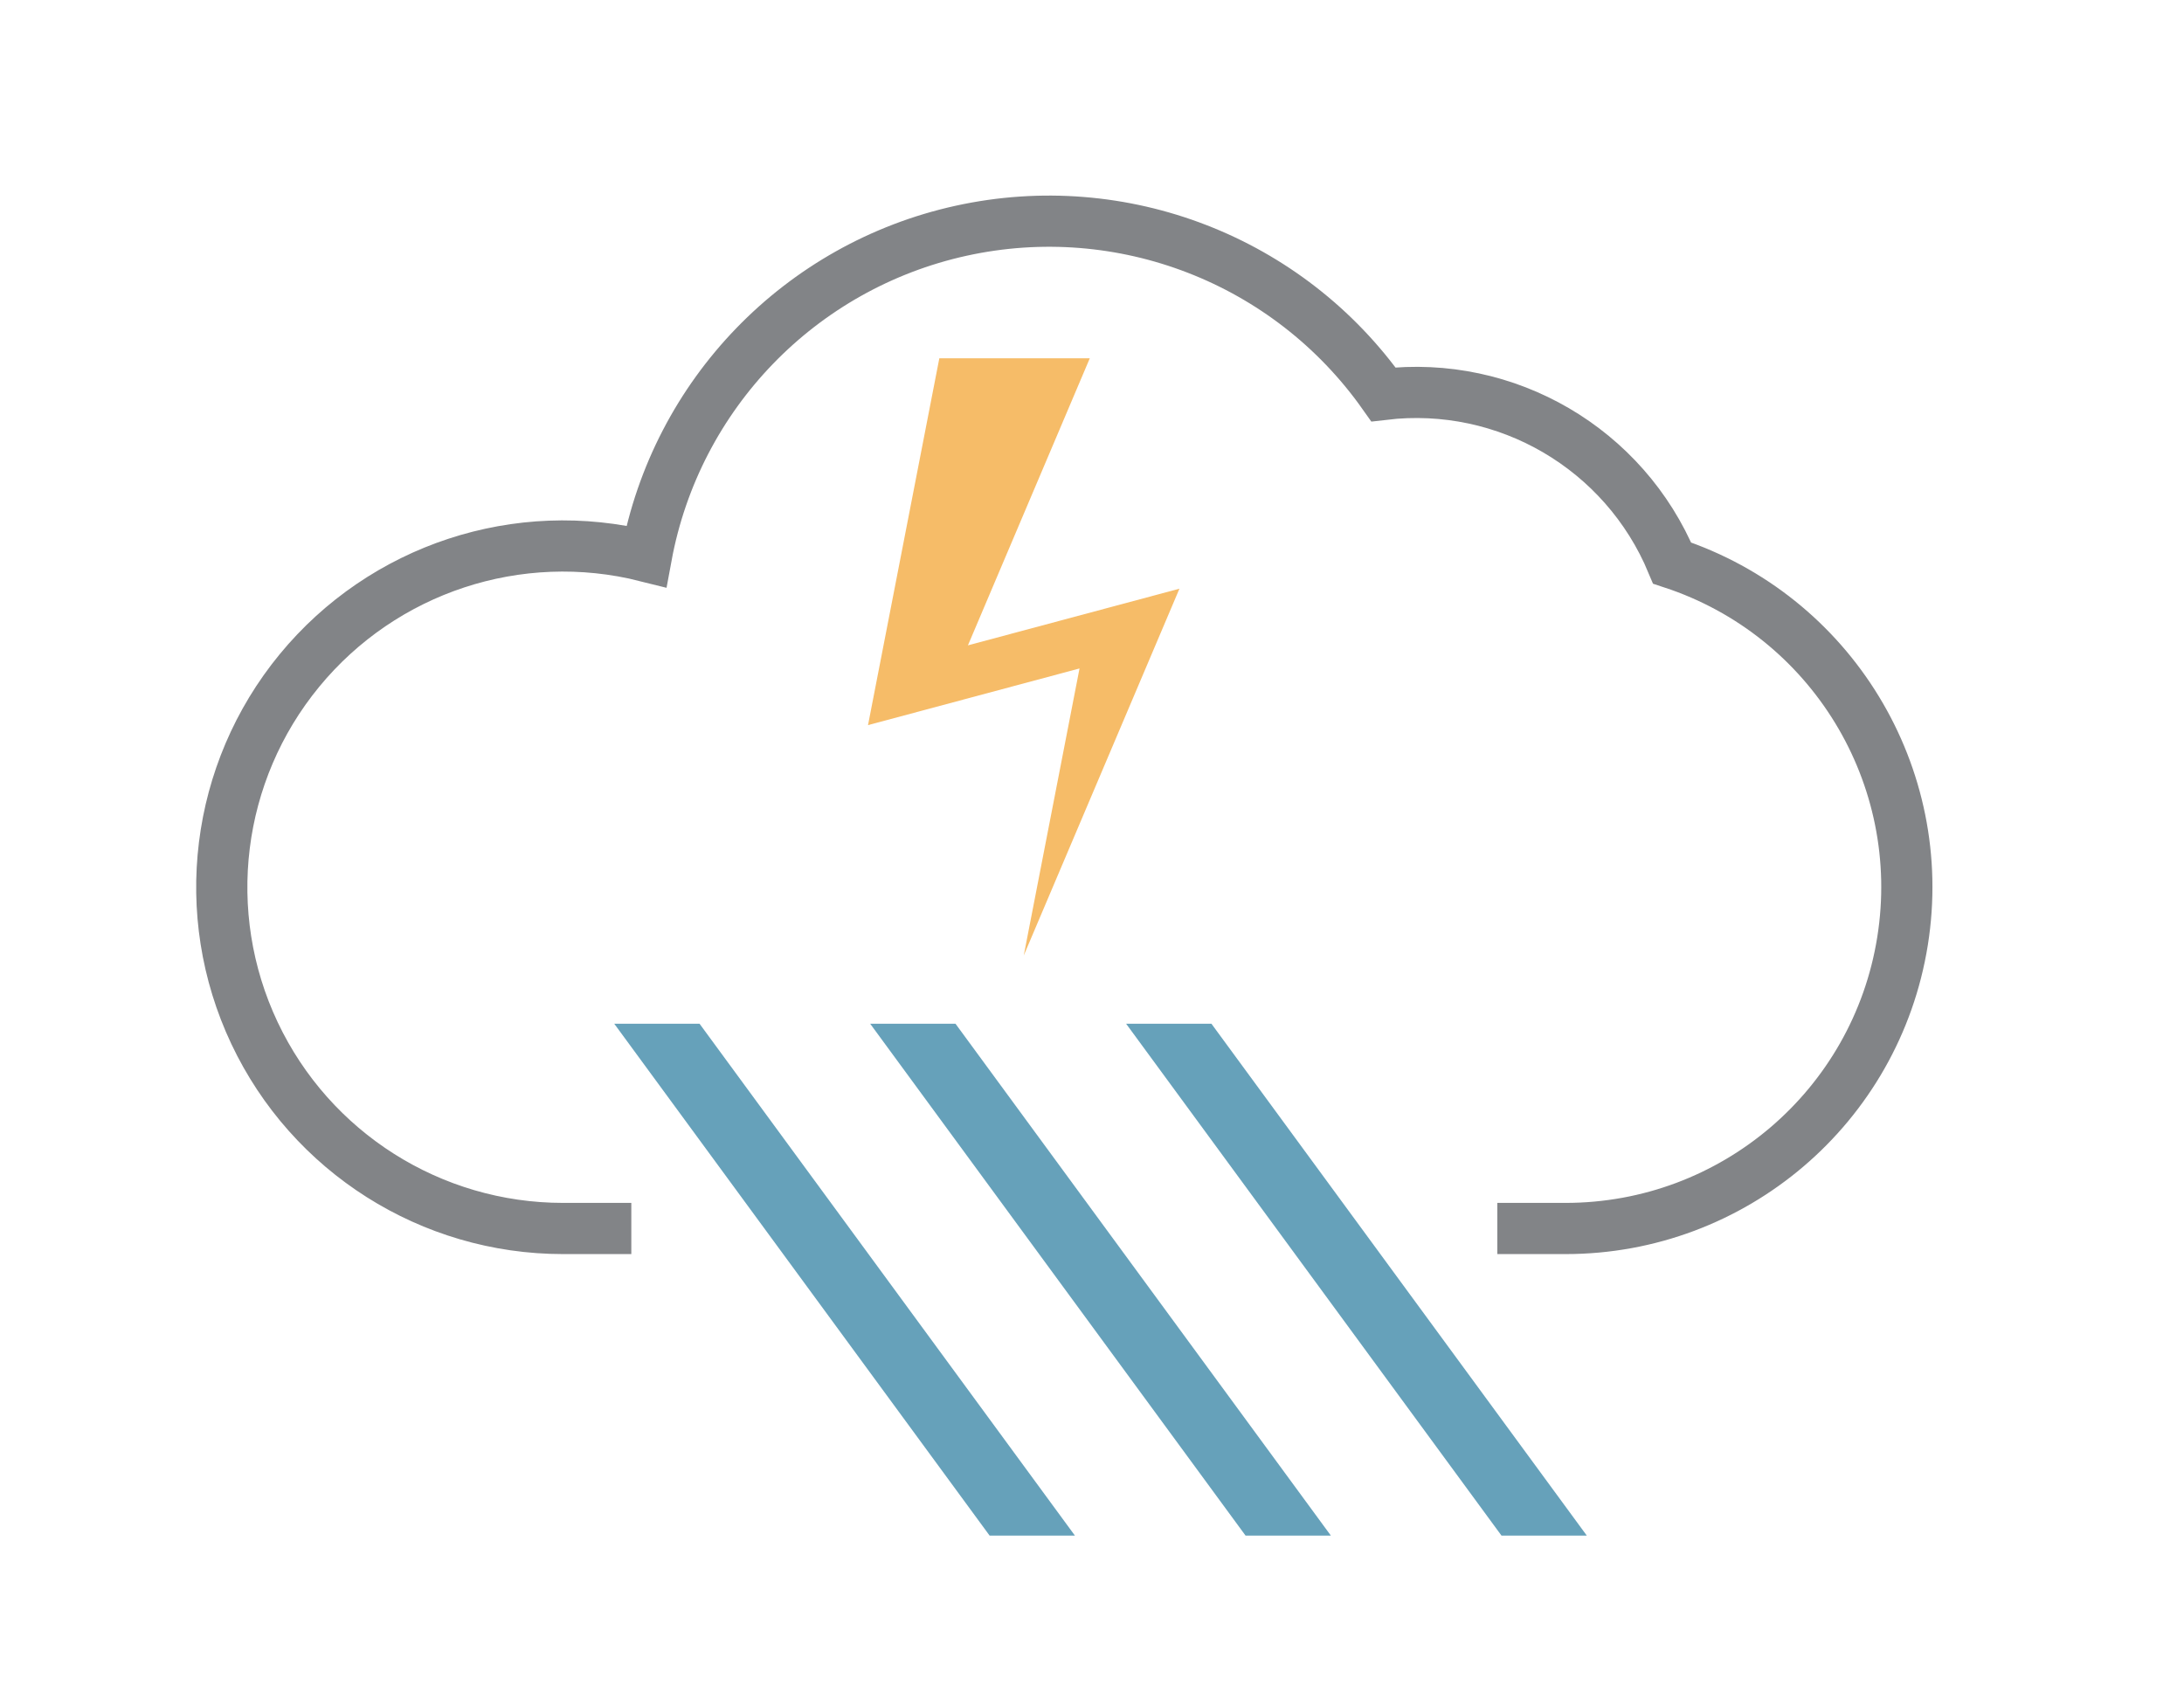
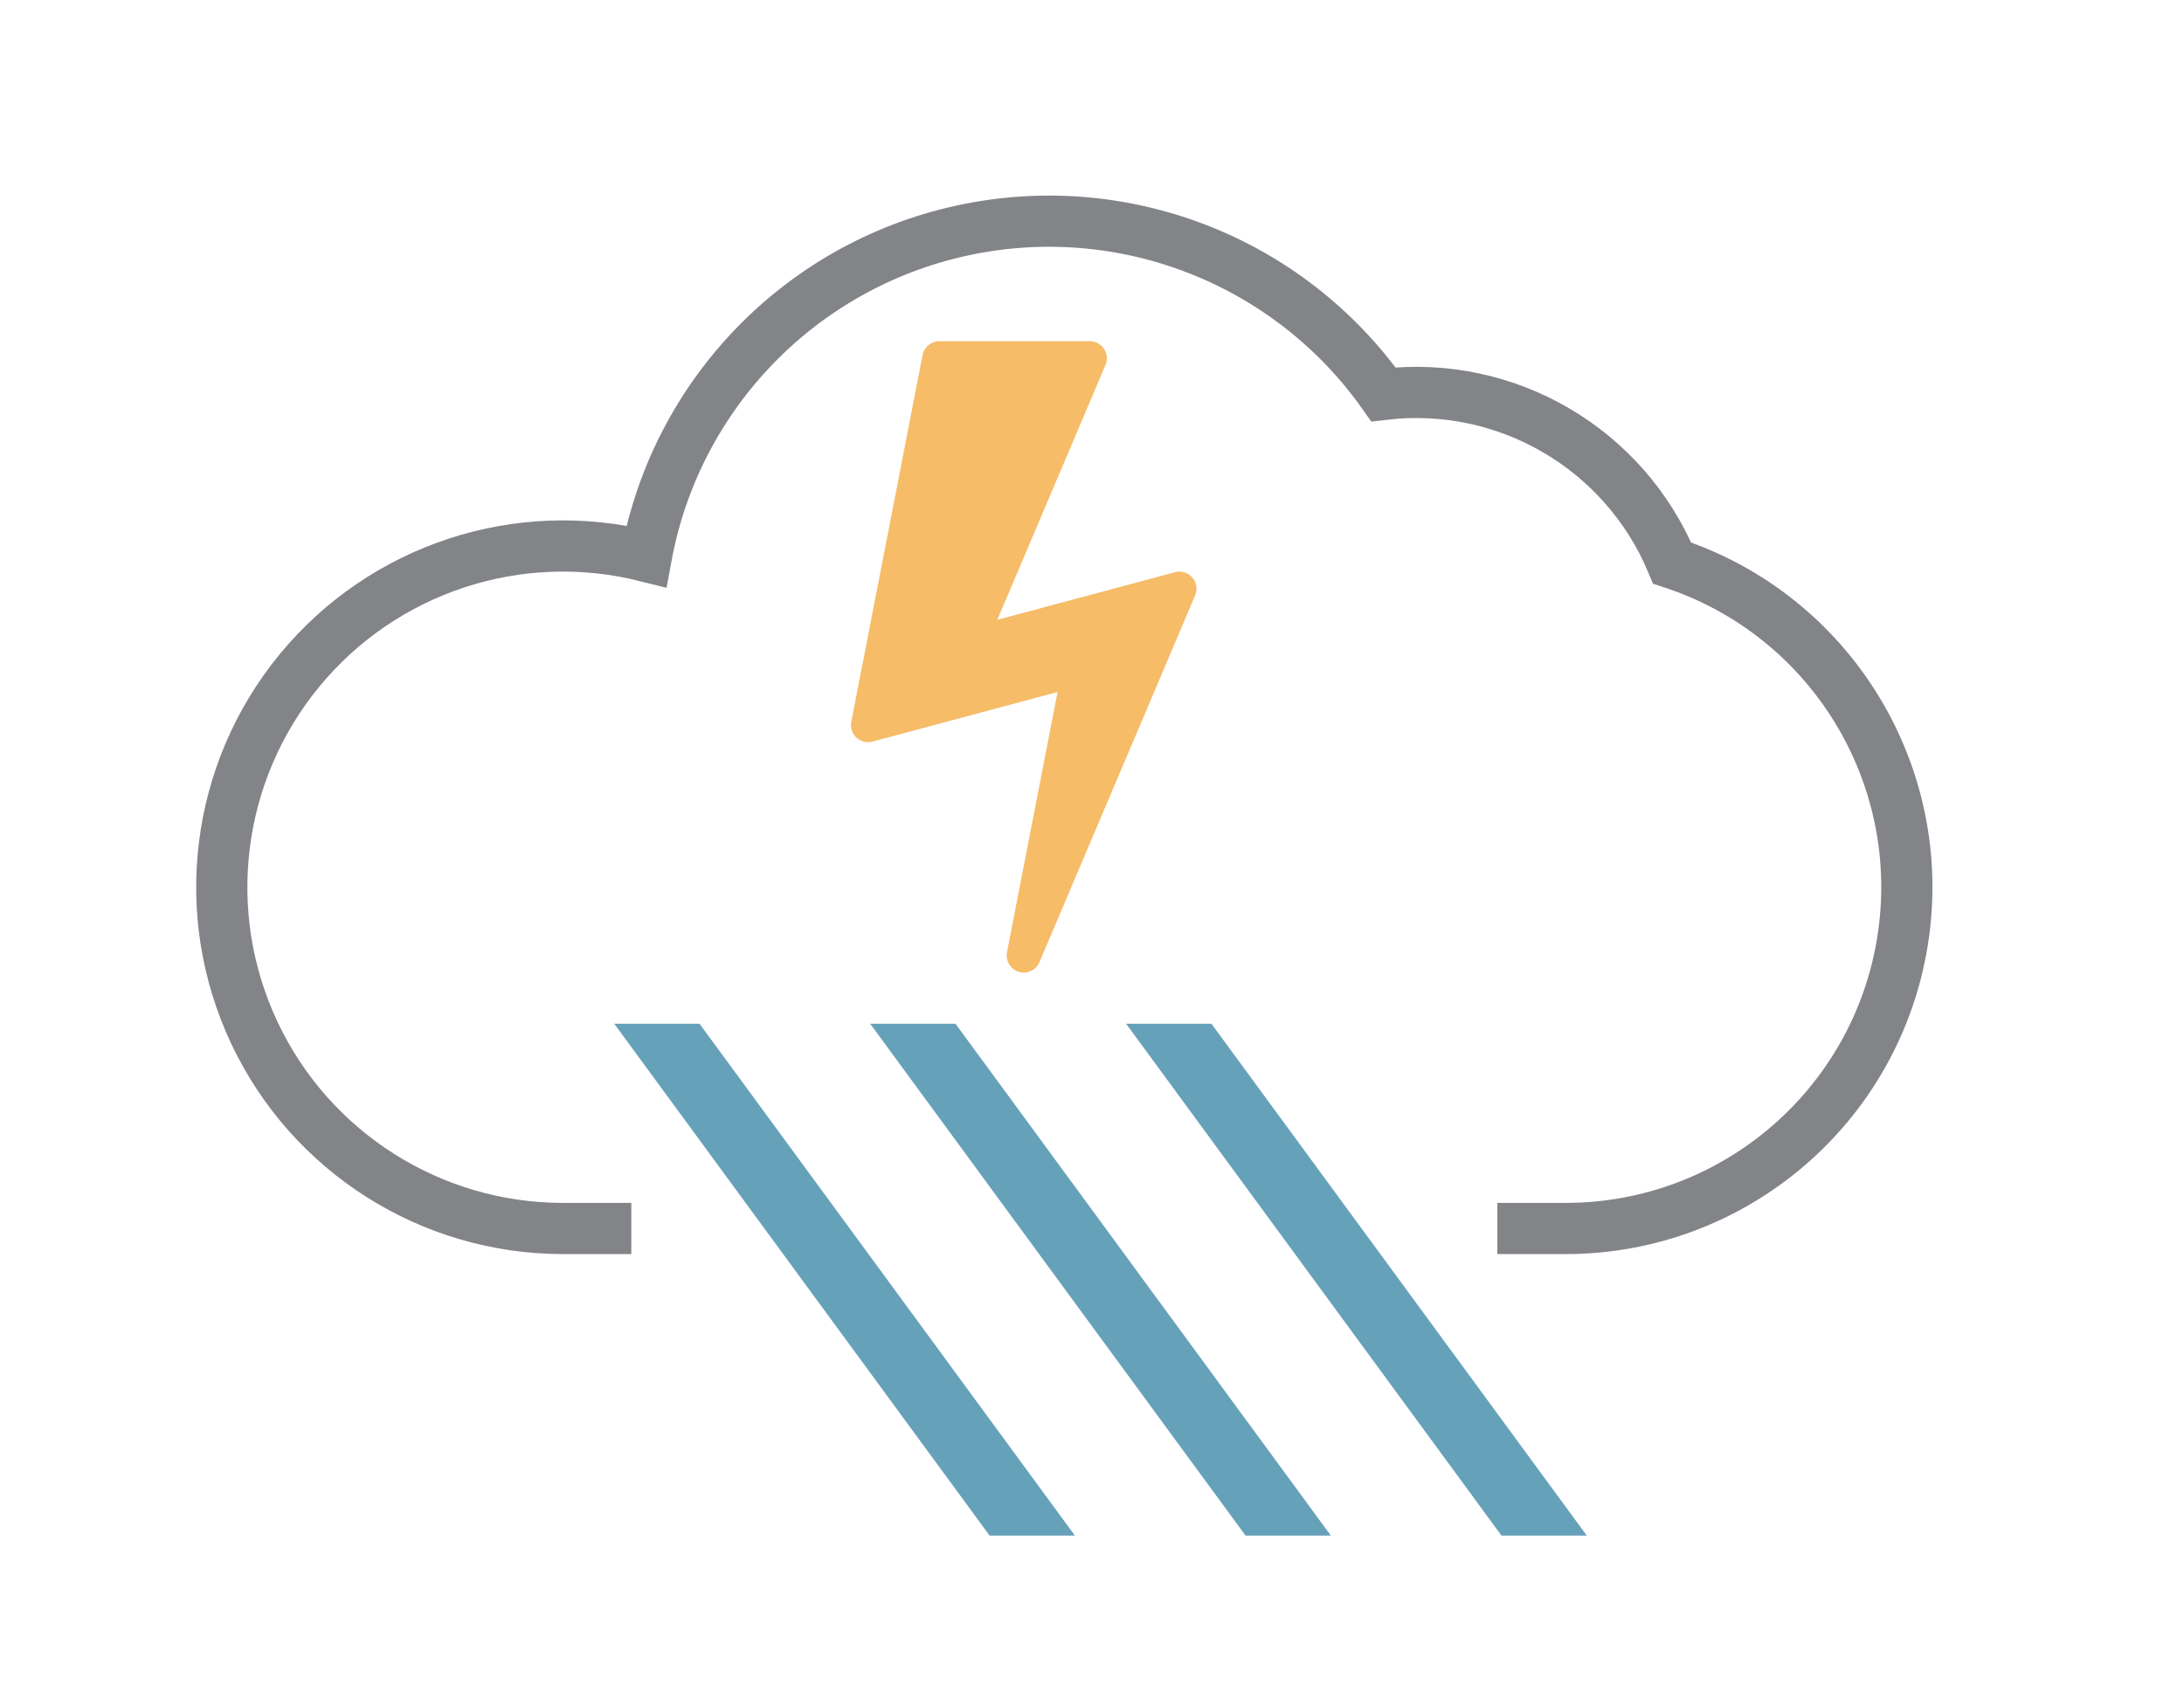
<svg xmlns="http://www.w3.org/2000/svg" version="1.1" width="128" height="100" viewBox="-64 -50 128 100">
  <g stroke-width="3">
    <path stroke="#828487" fill="none" d="M -31,22 m 4,0 h -4 a 20,20 0 1 1 4.88,-39.395 a 24,24 0 0 1 43.201,-9.491 a 16.25,16.25 0 0 1 16.919,9.886 a 20,20 0 0 1 -6.245,39h -4" />
-     <path stroke="none" fill="#f6bc68" d="M-4,6 l9.125,-21.498 l-12.396,3.321 l7.141,-16.823 h-8.818 l-4.179,21.498 l12.396,-3.321 z" />
+     <path stroke-width="2" stroke-linejoin="round" stroke="#f6bc68" fill="#f6bc68" d="M-4,6 l9.125,-21.498 l-12.396,3.321 l7.141,-16.823 h-8.818 l-4.179,21.498 l12.396,-3.321 z" />
    <path stroke="none" fill="#66a1ba" d="M -28,10 h 5 l 22.0,30 h -5 l -22.0,-30 z m 15,0 h 5 l 22.0,30 h -5 l -22.0,-30 z m 15,0 h 5 l 22.0,30 h -5 l -22.0,-30 z " />
  </g>
</svg>
